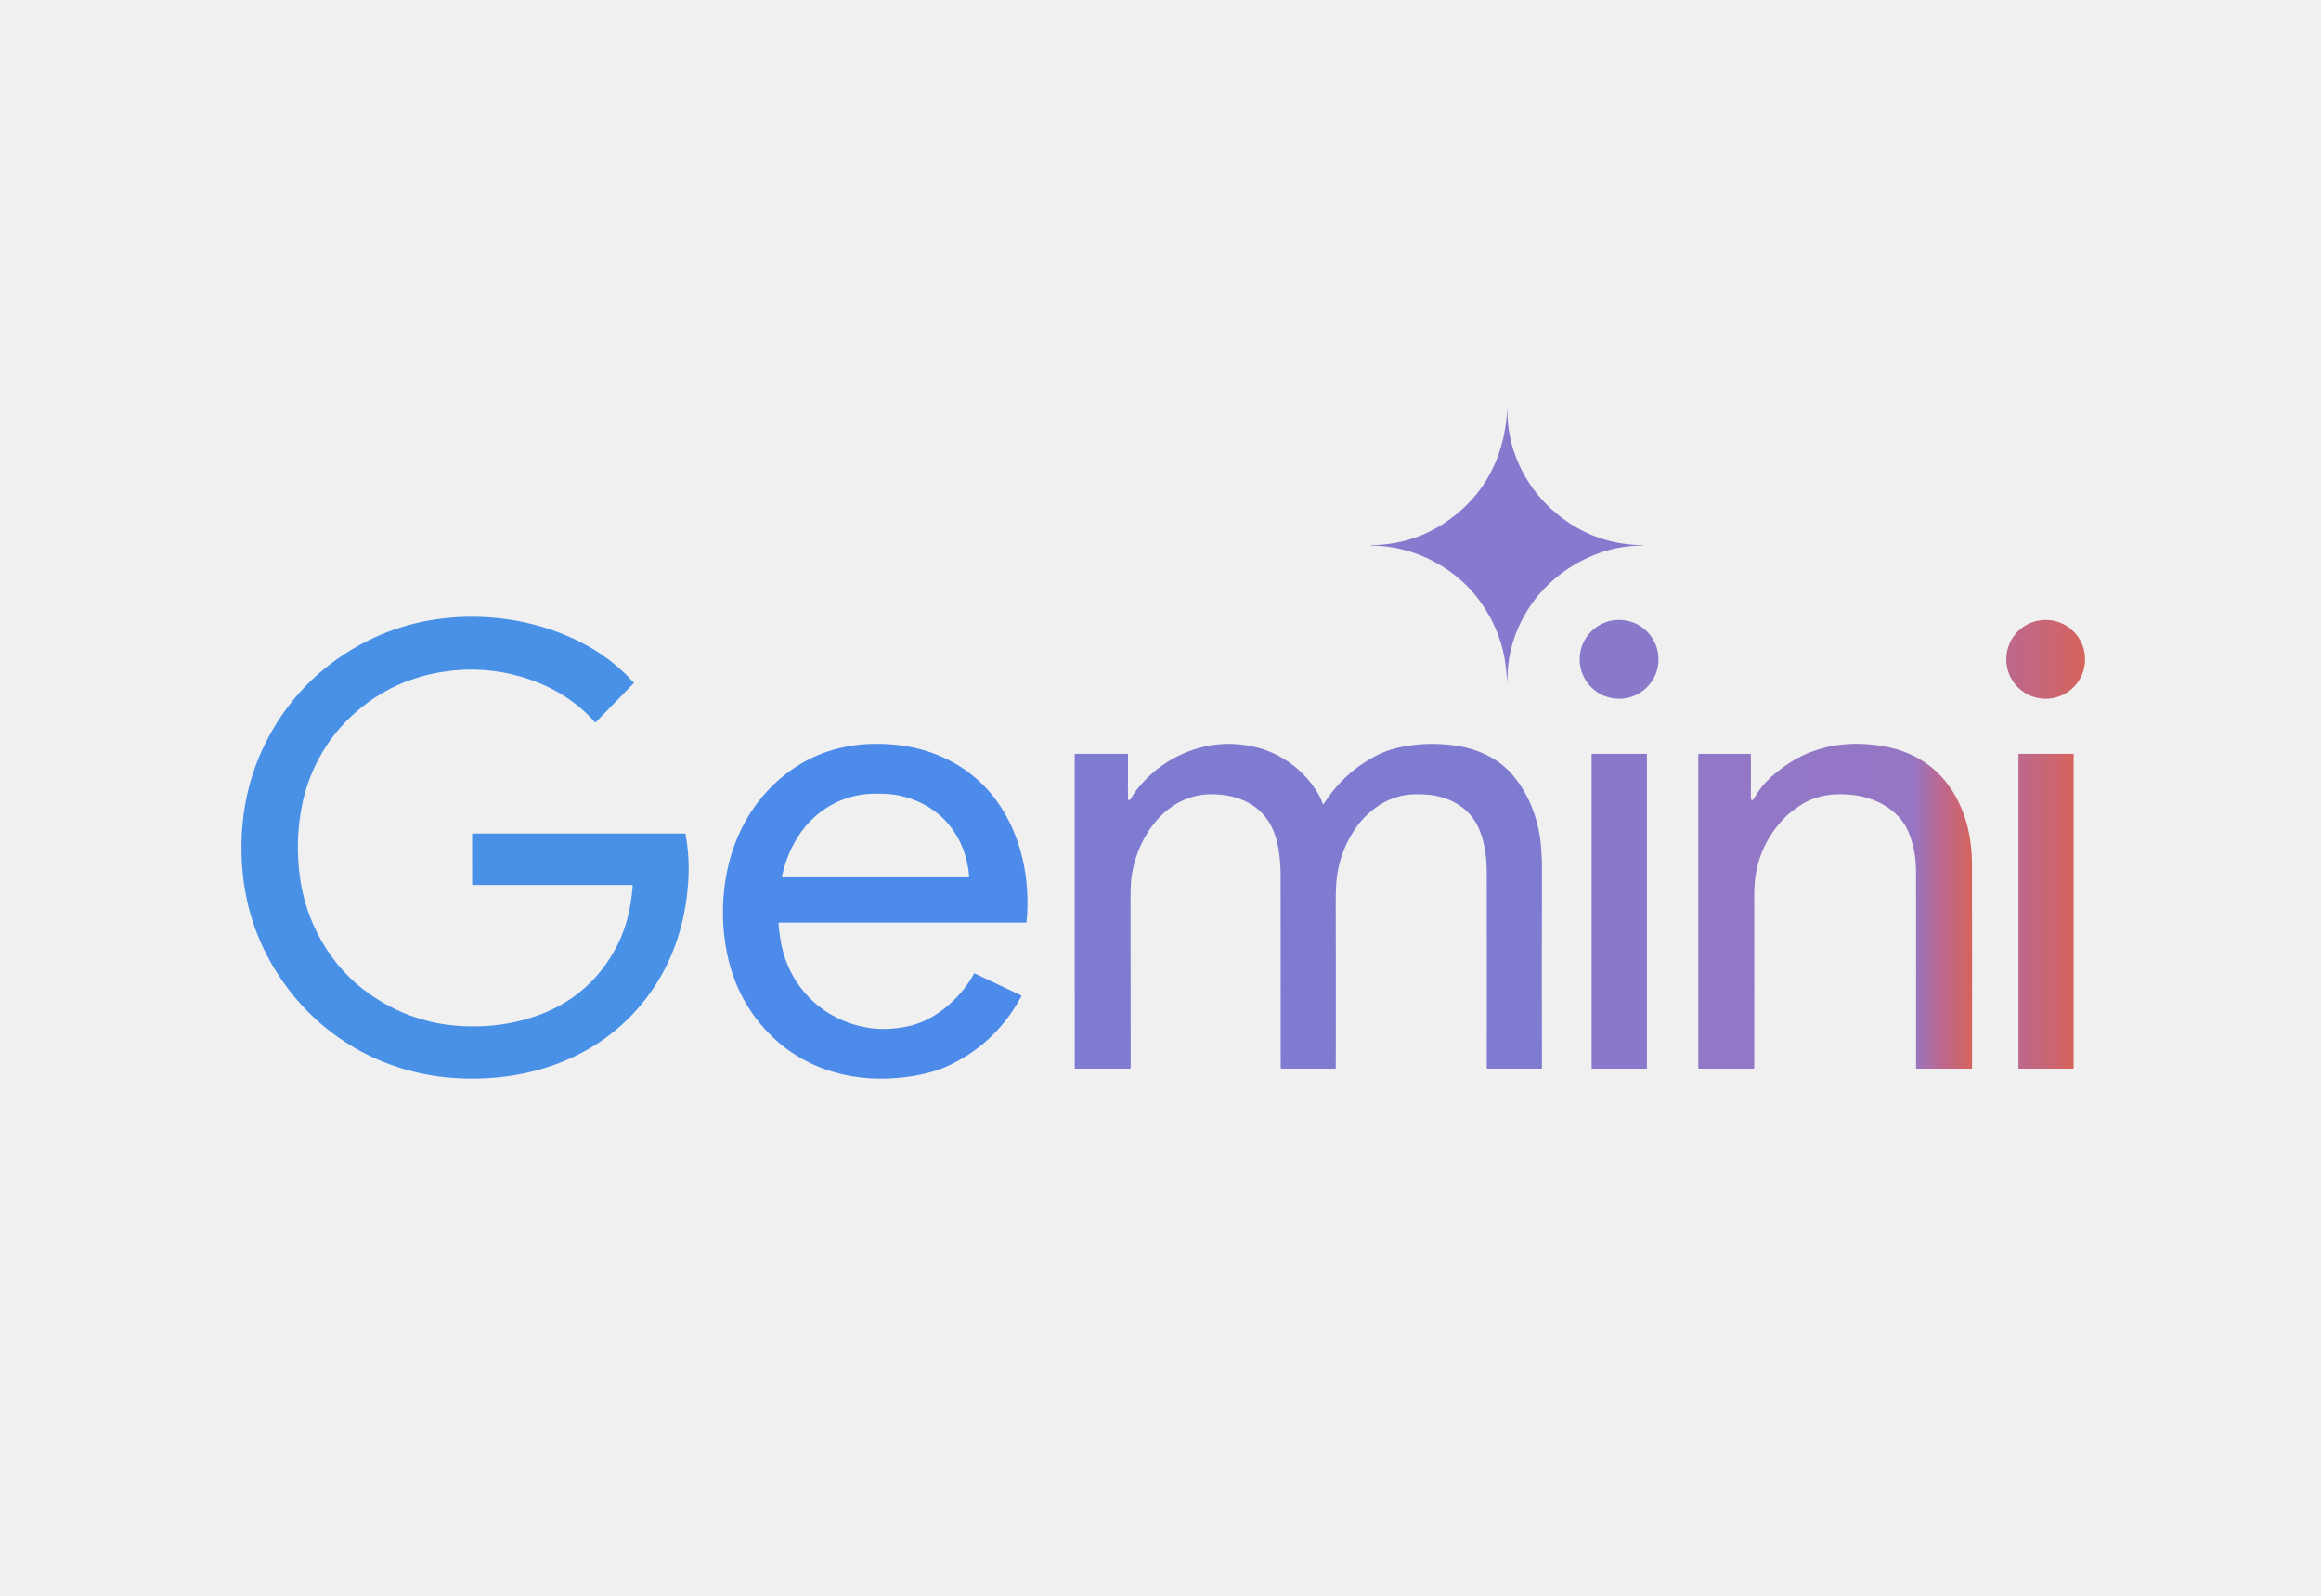
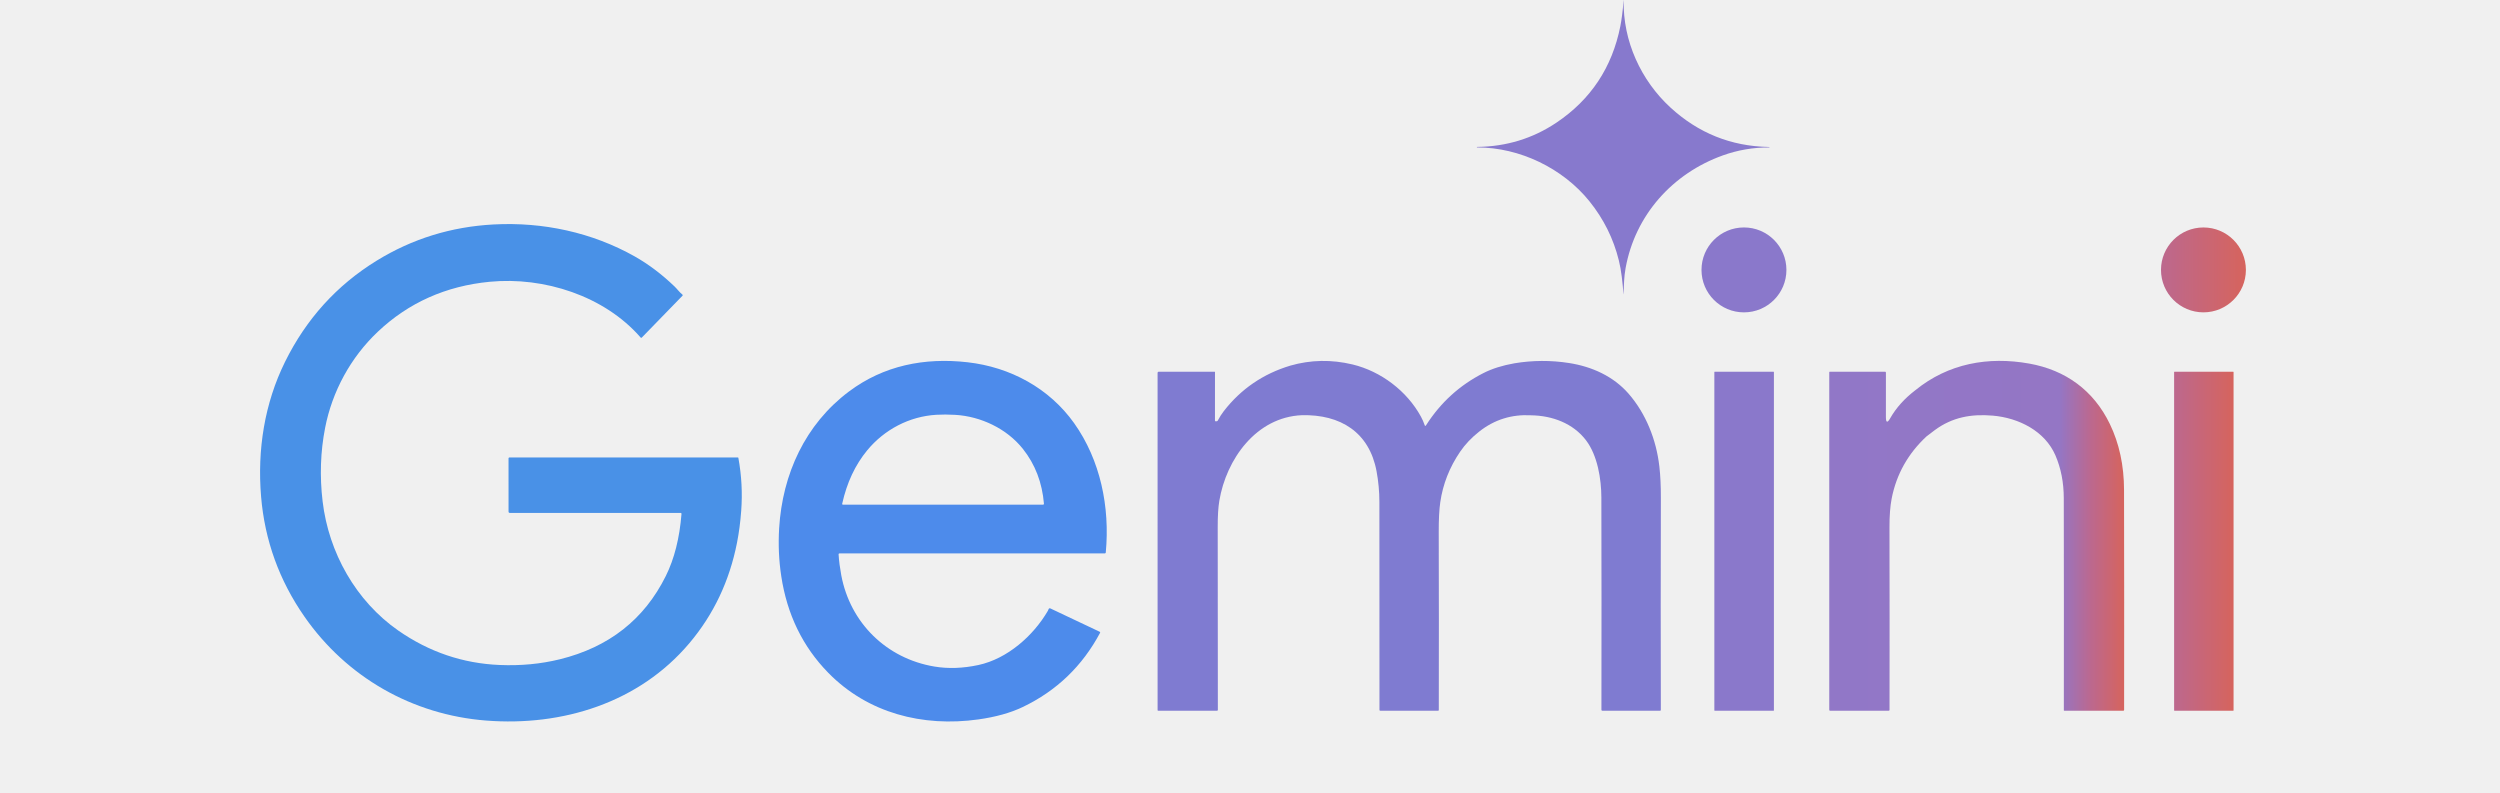
- <svg xmlns="http://www.w3.org/2000/svg" version="1.0" id="katman_1" x="0px" y="0px" viewBox="0 0 1589 1092" style="enable-background:new 0 0 1589 1092;" xml:space="preserve">
-   <style type="text/css">
- 	.st0{fill:#8779CD;}
- 	.st1{fill:#4991E7;}
- 	.st2{fill:#8A78CB;}
- 	.st3{fill:url(#SVGID_1_);}
- 	.st4{fill:#4D8BEB;}
- 	.st5{fill:#7F7BD1;}
- 	.st6{fill:url(#SVGID_00000002374047799971512340000007471530466755245738_);}
- 	.st7{fill:url(#SVGID_00000157275849013902826440000016458342546856776875_);}
- </style>
-   <g>
-     <path class="st0" d="M1124.57,373.55c0.31,0,0.32-0.07,0.05-0.2c-0.17-0.08-0.34-0.12-0.52-0.12   c-23.87-0.46-44.64-8.81-62.33-25.04c-18.73-17.18-30.31-42.27-29.75-68.18c0-0.04-0.02-0.06-0.06-0.06   c-0.15-0.01-0.17-0.01-0.04,0c0.04,0.01,0.06,0.03,0.05,0.07c-0.56,6.79-1.25,12.28-2.08,16.45c-5.2,26.17-18.72,46.59-40.55,61.26   c-15.05,10.11-31.88,15.26-50.49,15.47c-0.11,0-0.16,0.05-0.16,0.16v0.01c0,0.11,0.06,0.17,0.17,0.17   c27.03-0.05,54.53,13.25,71.42,34.26c9.03,11.23,15.25,23.74,18.65,37.52c0.81,3.27,1.43,6.72,1.86,10.34   c0.45,3.77,0.81,7.31,1.07,10.64c0.07,0.83,0.11,0.83,0.13-0.01c0.12-5.43,0.28-10.69,1.22-15.96   c6.06-33.79,29.86-60.29,61.88-71.75C1104.58,375.18,1114.41,373.5,1124.57,373.55z" />
+ <svg xmlns="http://www.w3.org/2000/svg" width="1589" height="504" viewBox="0 0 1589 504" fill="none">
+   <g clip-path="url(#clip0_47_2006)">
+     <path d="M1124.57 93.725C1124.88 93.725 1124.89 93.655 1124.62 93.525C1124.45 93.445 1124.28 93.405 1124.1 93.405C1100.23 92.945 1079.46 84.595 1061.77 68.365C1043.04 51.185 1031.46 26.095 1032.02 0.185C1032.02 0.145 1032 0.125 1031.96 0.125C1031.81 0.115 1031.79 0.115 1031.92 0.125C1031.96 0.135 1031.98 0.155 1031.97 0.195C1031.41 6.985 1030.72 12.475 1029.89 16.645C1024.69 42.815 1011.17 63.235 989.339 77.905C974.289 88.015 957.459 93.165 938.849 93.375C938.739 93.375 938.689 93.425 938.689 93.535V93.545C938.689 93.655 938.749 93.715 938.859 93.715C965.889 93.665 993.389 106.965 1010.28 127.975C1019.31 139.205 1025.53 151.715 1028.93 165.495C1029.74 168.765 1030.36 172.215 1030.79 175.835C1031.24 179.605 1031.6 183.145 1031.86 186.475C1031.93 187.305 1031.97 187.305 1031.99 186.465C1032.11 181.035 1032.27 175.775 1033.21 170.505C1039.27 136.715 1063.07 110.215 1095.09 98.755C1104.58 95.355 1114.41 93.675 1124.57 93.725Z" fill="#8779CD" />
+     <path d="M468.99 290.755H323.75C323.46 290.755 323.22 290.995 323.22 291.285L323.23 325.235C323.23 325.665 323.58 326.005 324.01 326.005H432.51C432.98 326.005 433.19 326.235 433.16 326.695C431.92 342.085 428.6 355.215 423.19 366.105C409.48 393.715 387.02 411.365 355.81 419.045C343.69 422.025 330.94 423.235 317.55 422.665C294.17 421.675 272.72 414.395 253.19 400.805C226.15 381.975 208.93 351.225 205.06 318.725C203.15 302.725 203.68 287.115 206.65 271.905C211.15 248.815 222.84 227.205 240.14 210.855C259.69 192.375 283.4 181.785 311.27 179.095C345.8 175.765 384.13 188.045 407.15 214.485C407.42 214.795 407.69 214.795 407.98 214.505L433.73 188.025C434.02 187.725 434.01 187.445 433.68 187.185C431.79 185.695 430.46 183.725 428.71 182.055C420.66 174.325 412.26 167.985 403.52 163.035C376.38 147.705 345.05 140.985 313.73 142.665C286.74 144.105 261.94 151.795 239.32 165.735C214.03 181.325 194.66 202.705 181.22 229.875C168.1 256.405 163.48 285.955 165.94 315.555C168.26 343.425 177.47 368.915 193.56 392.005C220.36 430.465 262.07 454.315 308.94 457.985C357.49 461.795 406.14 446.675 438.09 408.905C453.54 390.635 463.65 369.325 468.44 344.975C469.7 338.565 470.59 331.795 471.11 324.665C471.95 313.355 471.35 302.135 469.3 291.015C469.27 290.865 469.14 290.755 468.99 290.755Z" fill="#4991E7" />
+     <path d="M1108.46 198.544C1123.37 198.544 1135.45 186.461 1135.45 171.554C1135.45 156.648 1123.37 144.564 1108.46 144.564C1093.55 144.564 1081.47 156.648 1081.47 171.554C1081.47 186.461 1093.55 198.544 1108.46 198.544Z" fill="#8A78CB" />
+     <path d="M1400.51 198.535C1415.41 198.535 1427.49 186.456 1427.49 171.555C1427.49 156.655 1415.41 144.575 1400.51 144.575C1385.61 144.575 1373.53 156.655 1373.53 171.555C1373.53 186.456 1385.61 198.535 1400.51 198.535Z" fill="url(#paint0_linear_47_2006)" />
+     <path d="M614.941 230.245C587.601 227.155 561.641 232.275 539.491 248.915C511.851 269.675 497.301 301.265 495.221 335.805C494.611 346.085 495.051 356.185 496.551 366.105C500.241 390.555 510.221 411.075 526.491 427.675C551.611 453.315 586.531 462.215 621.791 457.275C632.901 455.715 642.321 453.085 650.051 449.385C671.551 439.095 687.941 423.365 699.221 402.195C699.231 402.185 699.231 402.175 699.231 402.165C699.341 401.945 699.241 401.685 699.021 401.575L667.601 386.705C667.571 386.695 667.541 386.675 667.501 386.665C667.081 386.525 666.631 386.755 666.491 387.185C666.371 387.555 666.211 387.905 666.021 388.245C656.731 404.165 640.261 418.735 621.841 422.695C612.011 424.805 602.711 425.125 593.961 423.665C563.481 418.585 540.401 395.965 534.711 365.625C533.831 360.905 533.261 356.505 533.011 352.425C532.981 351.975 533.201 351.755 533.651 351.755H702.101C702.551 351.755 702.801 351.525 702.841 351.075C705.531 322.225 699.421 292.435 682.711 268.955C666.941 246.795 642.211 233.325 614.941 230.245ZM663.001 320.755H535.821C535.391 320.755 535.221 320.545 535.311 320.115C538.261 306.785 543.561 295.475 551.211 286.205C562.091 273.025 577.951 264.665 595.141 263.635C598.881 263.415 602.861 263.425 607.071 263.675C623.421 264.625 639.891 272.435 650.111 285.265C657.931 295.065 662.401 306.705 663.531 320.175C663.561 320.555 663.381 320.755 663.001 320.755Z" fill="#4D8BEB" />
+     <path d="M1054.69 296.465C1052.76 279.605 1046.24 262.975 1035.1 250.195C1025.48 239.165 1011.81 232.995 997.29 230.735C985.69 228.925 974.11 228.985 962.55 230.915C954.96 232.245 948.4 234.315 942.89 237.115C927.81 244.765 915.64 255.825 906.39 270.315C906.02 270.885 905.73 270.855 905.52 270.215C904.89 268.365 904.1 266.565 903.14 264.805C894.28 248.545 877.73 235.995 859.7 231.655C846.29 228.425 833.1 228.675 820.15 232.385C802.84 237.595 788.74 247.245 777.84 261.315C776.51 263.025 775.24 265.015 774.04 267.275C773.88 267.565 773.63 267.725 773.3 267.755L772.8 267.795C772.42 267.825 772.23 267.655 772.23 267.275L772.25 236.495V236.485C772.25 236.355 772.15 236.255 772.02 236.255H736.52C736.1 236.255 735.76 236.595 735.76 237.015L735.77 451.365C735.77 451.615 735.89 451.745 736.14 451.745L773.51 451.755C773.88 451.755 774.06 451.575 774.07 451.205C774.1 414.135 774.07 375.345 773.98 334.815C773.96 328.005 774.3 322.525 774.99 318.375C779.41 291.855 798.43 265.145 827.47 263.895C851.97 263.335 870.34 274.695 874.94 299.545C876.13 305.975 876.73 312.455 876.74 319.005C876.8 361.995 876.82 406.055 876.79 451.205C876.79 451.565 876.97 451.745 877.32 451.745L914.08 451.755C914.31 451.755 914.5 451.565 914.5 451.335C914.59 413.485 914.57 375.805 914.46 338.295C914.43 330.195 914.76 323.825 915.44 319.185C917.11 307.695 921.31 297.015 928.03 287.155C931.23 282.445 935.31 278.145 940.27 274.245C949.85 266.715 960.78 263.295 973.06 263.965C986.57 264.145 999.86 269.025 1008.1 279.885C1015.41 289.535 1017.8 304.465 1017.83 316.305C1017.93 358.055 1017.94 402.985 1017.87 451.095C1017.87 451.525 1018.08 451.745 1018.51 451.745L1055.03 451.755C1055.43 451.755 1055.63 451.555 1055.63 451.155C1055.52 407.395 1055.52 362.515 1055.65 316.505C1055.67 308.895 1055.35 302.215 1054.69 296.465Z" fill="#7F7BD1" />
+     <path d="M1341 269.455C1330.64 248.055 1312.83 235.215 1289.81 231.095C1263.73 226.425 1238.33 230.995 1217.44 247.985C1210.55 253.245 1205.22 259.165 1201.46 265.755C1199.61 269.005 1198.68 268.765 1198.68 265.025L1198.69 236.835C1198.69 236.445 1198.5 236.255 1198.11 236.255H1163.03C1162.84 236.255 1162.68 236.415 1162.68 236.615V451.075C1162.68 451.525 1162.9 451.755 1163.35 451.755L1200.47 451.745C1200.81 451.745 1200.98 451.575 1200.98 451.235C1201.05 412.835 1201.04 374.155 1200.95 335.205C1200.93 327.865 1201.4 321.745 1202.35 316.855C1205.36 301.475 1212.73 288.325 1224.46 277.405C1226.22 276.035 1227.96 274.705 1229.68 273.435C1240.85 265.155 1253.01 263.005 1266.6 264.175C1283.18 265.605 1299.75 274.005 1306.42 289.425C1309.95 297.585 1311.72 306.675 1311.74 316.705C1311.81 360.235 1311.83 405.155 1311.78 451.445C1311.78 451.655 1311.88 451.755 1312.08 451.755H1349.53C1349.9 451.755 1350.09 451.565 1350.09 451.185C1350.16 404.515 1350.15 357.905 1350.04 311.355C1350 295.795 1346.98 281.825 1341 269.455ZM1217.67 249.545C1217.68 249.545 1217.7 249.545 1217.71 249.545C1217.73 249.555 1217.75 249.565 1217.77 249.565C1217.73 249.555 1217.7 249.545 1217.67 249.545Z" fill="url(#paint1_linear_47_2006)" />
+     <path d="M1127.23 236.255H1089.91C1089.76 236.255 1089.64 236.375 1089.64 236.525V451.485C1089.64 451.635 1089.76 451.755 1089.91 451.755H1127.23C1127.38 451.755 1127.5 451.635 1127.5 451.485V236.525C1127.5 236.375 1127.38 236.255 1127.23 236.255Z" fill="#8A78CB" />
+     <path d="M1419.38 236.255H1382.14C1381.99 236.255 1381.87 236.375 1381.87 236.525V451.485C1381.87 451.635 1381.99 451.755 1382.14 451.755H1419.38C1419.53 451.755 1419.65 451.635 1419.65 451.485V236.525C1419.65 236.375 1419.53 236.255 1419.38 236.255Z" fill="url(#paint2_linear_47_2006)" />
  </g>
-   <g>
-     <path class="st1" d="M468.99,570.58H323.75h0c-0.29,0-0.53,0.24-0.53,0.53l0.01,33.95c0,0.43,0.35,0.77,0.78,0.77h108.5   c0.47,0,0.68,0.23,0.65,0.69c-1.24,15.39-4.56,28.52-9.97,39.41c-13.71,27.61-36.17,45.26-67.38,52.94   c-12.12,2.98-24.87,4.19-38.26,3.62c-23.38-0.99-44.83-8.27-64.36-21.86c-27.04-18.83-44.26-49.58-48.13-82.08   c-1.91-16-1.38-31.61,1.59-46.82c4.5-23.09,16.19-44.7,33.49-61.05c19.55-18.48,43.26-29.07,71.13-31.76   c34.53-3.33,72.86,8.95,95.88,35.39c0.27,0.31,0.54,0.31,0.83,0.02l25.75-26.48c0.29-0.3,0.28-0.58-0.05-0.84   c-1.89-1.49-3.22-3.46-4.97-5.13c-8.05-7.73-16.45-14.07-25.19-19.02c-27.14-15.33-58.47-22.05-89.79-20.37   c-26.99,1.44-51.79,9.13-74.41,23.07c-25.29,15.59-44.66,36.97-58.1,64.14c-13.12,26.53-17.74,56.08-15.28,85.68   c2.32,27.87,11.53,53.36,27.62,76.45c26.8,38.46,68.51,62.31,115.38,65.98c48.55,3.81,97.2-11.31,129.15-49.08   c15.45-18.27,25.56-39.58,30.35-63.93c1.26-6.41,2.15-13.18,2.67-20.31c0.84-11.31,0.24-22.53-1.81-33.65   C469.27,570.69,469.14,570.58,468.99,570.58z" />
-   </g>
-   <g>
-     <circle class="st2" cx="1108.46" cy="451.38" r="26.99" />
-   </g>
-   <g>
-     <linearGradient id="SVGID_1_" gradientUnits="userSpaceOnUse" x1="1373.526" y1="451.378" x2="1427.486" y2="451.378">
-       <stop offset="0" style="stop-color:#439DDF" />
-       <stop offset="0" style="stop-color:#4F87ED" />
-       <stop offset="0" style="stop-color:#9476C5" />
-       <stop offset="0" style="stop-color:#BC688E" />
-       <stop offset="1" style="stop-color:#D6645D" />
+   <defs>
+     <linearGradient id="paint0_linear_47_2006" x1="1373.53" y1="171.553" x2="1427.49" y2="171.553" gradientUnits="userSpaceOnUse">
+       <stop stop-color="#BC688E" />
+       <stop offset="1" stop-color="#D6645D" />
    </linearGradient>
-     <circle class="st3" cx="1400.51" cy="451.38" r="26.98" />
-   </g>
-   <g>
-     <g>
-       <path class="st4" d="M614.94,510.07c-27.34-3.09-53.3,2.03-75.45,18.67c-27.64,20.76-42.19,52.35-44.27,86.89    c-0.61,10.28-0.17,20.38,1.33,30.3c3.69,24.45,13.67,44.97,29.94,61.57c25.12,25.64,60.04,34.54,95.3,29.6    c11.11-1.56,20.53-4.19,28.26-7.89c21.5-10.29,37.89-26.02,49.17-47.19c0.01-0.01,0.01-0.02,0.01-0.03    c0.11-0.22,0.01-0.48-0.21-0.59l-31.42-14.87c-0.03-0.01-0.06-0.03-0.1-0.04c-0.42-0.14-0.87,0.09-1.01,0.52    c-0.12,0.37-0.28,0.72-0.47,1.06c-9.29,15.92-25.76,30.49-44.18,34.45c-9.83,2.11-19.13,2.43-27.88,0.97    c-30.48-5.08-53.56-27.7-59.25-58.04c-0.88-4.72-1.45-9.12-1.7-13.2c-0.03-0.45,0.19-0.67,0.64-0.67H702.1    c0.45,0,0.7-0.23,0.74-0.68c2.69-28.85-3.42-58.64-20.13-82.12C666.94,526.62,642.21,513.15,614.94,510.07z M663,600.58H535.82    c-0.43,0-0.6-0.21-0.51-0.64c2.95-13.33,8.25-24.64,15.9-33.91c10.88-13.18,26.74-21.54,43.93-22.57    c3.74-0.22,7.72-0.21,11.93,0.04c16.35,0.95,32.82,8.76,43.04,21.59c7.82,9.8,12.29,21.44,13.42,34.91    C663.56,600.38,663.38,600.58,663,600.58z" />
-     </g>
-   </g>
-   <g>
-     <path class="st5" d="M1054.69,576.29c-1.93-16.86-8.45-33.49-19.59-46.27c-9.62-11.03-23.29-17.2-37.81-19.46   c-11.6-1.81-23.18-1.75-34.74,0.18c-7.59,1.33-14.15,3.4-19.66,6.2c-15.08,7.65-27.25,18.71-36.5,33.2   c-0.37,0.57-0.66,0.54-0.87-0.1c-0.63-1.85-1.42-3.65-2.38-5.41c-8.86-16.26-25.41-28.81-43.44-33.15   c-13.41-3.23-26.6-2.98-39.55,0.73c-17.31,5.21-31.41,14.86-42.31,28.93c-1.33,1.71-2.6,3.7-3.8,5.96   c-0.16,0.29-0.41,0.45-0.74,0.48l-0.5,0.04c-0.38,0.03-0.57-0.14-0.57-0.52l0.02-30.78c0,0,0-0.01,0-0.01   c0-0.13-0.1-0.23-0.23-0.23h-35.5c-0.42,0-0.76,0.34-0.76,0.76l0.01,214.35c0,0.25,0.12,0.38,0.37,0.38l37.37,0.01   c0.37,0,0.55-0.18,0.56-0.55c0.03-37.07,0-75.86-0.09-116.39c-0.02-6.81,0.32-12.29,1.01-16.44c4.42-26.52,23.44-53.23,52.48-54.48   c24.5-0.56,42.87,10.8,47.47,35.65c1.19,6.43,1.79,12.91,1.8,19.46c0.06,42.99,0.08,87.05,0.05,132.2c0,0.36,0.18,0.54,0.53,0.54   l36.76,0.01c0.23,0,0.42-0.19,0.42-0.42c0.09-37.85,0.07-75.53-0.04-113.04c-0.03-8.1,0.3-14.47,0.98-19.11   c1.67-11.49,5.87-22.17,12.59-32.03c3.2-4.71,7.28-9.01,12.24-12.91c9.58-7.53,20.51-10.95,32.79-10.28   c13.51,0.18,26.8,5.06,35.04,15.92c7.31,9.65,9.7,24.58,9.73,36.42c0.1,41.75,0.11,86.68,0.04,134.79c0,0.43,0.21,0.65,0.64,0.65   l36.52,0.01c0.4,0,0.6-0.2,0.6-0.6c-0.11-43.76-0.11-88.64,0.02-134.65C1055.67,588.72,1055.35,582.04,1054.69,576.29z" />
-   </g>
-   <g>
-     <linearGradient id="SVGID_00000006692382290725070250000008342888873359191228_" gradientUnits="userSpaceOnUse" x1="1162.676" y1="620.387" x2="1350.131" y2="620.387">
-       <stop offset="0" style="stop-color:#439DDF" />
-       <stop offset="0" style="stop-color:#4F87ED" />
-       <stop offset="0" style="stop-color:#9177C7" />
-       <stop offset="0.781" style="stop-color:#9476C5" />
-       <stop offset="0.888" style="stop-color:#BC688E" />
-       <stop offset="1" style="stop-color:#D6645D" />
+     <linearGradient id="paint1_linear_47_2006" x1="1162.68" y1="340.562" x2="1350.13" y2="340.562" gradientUnits="userSpaceOnUse">
+       <stop stop-color="#9177C7" />
+       <stop offset="0.781" stop-color="#9476C5" />
+       <stop offset="0.888" stop-color="#BC688E" />
+       <stop offset="1" stop-color="#D6645D" />
    </linearGradient>
-     <path style="fill:url(#SVGID_00000006692382290725070250000008342888873359191228_);" d="M1341,549.28   c-10.36-21.4-28.17-34.24-51.19-38.36c-26.08-4.67-51.48-0.1-72.37,16.89c-6.89,5.26-12.22,11.18-15.98,17.77   c-1.85,3.25-2.78,3.01-2.78-0.73l0.01-28.19c0-0.39-0.19-0.58-0.58-0.58h-35.08c-0.19,0-0.35,0.16-0.35,0.36V730.9   c0,0.45,0.22,0.68,0.67,0.68l37.12-0.01c0.34,0,0.51-0.17,0.51-0.51c0.07-38.4,0.06-77.08-0.03-116.03   c-0.02-7.34,0.45-13.46,1.4-18.35c3.01-15.38,10.38-28.53,22.11-39.45c1.76-1.37,3.5-2.7,5.22-3.97   c11.17-8.28,23.33-10.43,36.92-9.26c16.58,1.43,33.15,9.83,39.82,25.25c3.53,8.16,5.3,17.25,5.32,27.28   c0.07,43.53,0.09,88.45,0.04,134.74c0,0.21,0.1,0.31,0.3,0.31h37.45c0.37,0,0.56-0.19,0.56-0.57c0.07-46.67,0.06-93.28-0.05-139.83   C1350,575.62,1346.98,561.65,1341,549.28z M1217.67,529.37c0.01,0,0.03,0,0.04,0c0.02,0.01,0.04,0.02,0.06,0.02   C1217.73,529.38,1217.7,529.37,1217.67,529.37z" />
-   </g>
-   <g>
-     <path class="st2" d="M1127.23,516.08h-37.32c-0.15,0-0.27,0.12-0.27,0.27v214.96c0,0.15,0.12,0.27,0.27,0.27h37.32   c0.15,0,0.27-0.12,0.27-0.27V516.35C1127.5,516.2,1127.38,516.08,1127.23,516.08z" />
-   </g>
-   <g>
-     <linearGradient id="SVGID_00000158714738904643395990000007397907749964941716_" gradientUnits="userSpaceOnUse" x1="1381.866" y1="623.828" x2="1419.646" y2="623.828">
-       <stop offset="0" style="stop-color:#439DDF" />
-       <stop offset="0" style="stop-color:#4F87ED" />
-       <stop offset="0" style="stop-color:#9476C5" />
-       <stop offset="0" style="stop-color:#BC688E" />
-       <stop offset="1" style="stop-color:#D6645D" />
+     <linearGradient id="paint2_linear_47_2006" x1="1381.86" y1="344.002" x2="1419.65" y2="344.002" gradientUnits="userSpaceOnUse">
+       <stop stop-color="#BC688E" />
+       <stop offset="1" stop-color="#D6645D" />
    </linearGradient>
-     <path style="fill:url(#SVGID_00000158714738904643395990000007397907749964941716_);" d="M1419.38,516.08h-37.24   c-0.15,0-0.27,0.12-0.27,0.27v214.96c0,0.15,0.12,0.27,0.27,0.27h37.24c0.15,0,0.27-0.12,0.27-0.27V516.35   C1419.65,516.2,1419.53,516.08,1419.38,516.08z" />
-   </g>
+     <clipPath id="clip0_47_2006">
+       <rect width="1589" height="503" fill="white" transform="translate(0 0.391602)" />
+     </clipPath>
+   </defs>
</svg>
